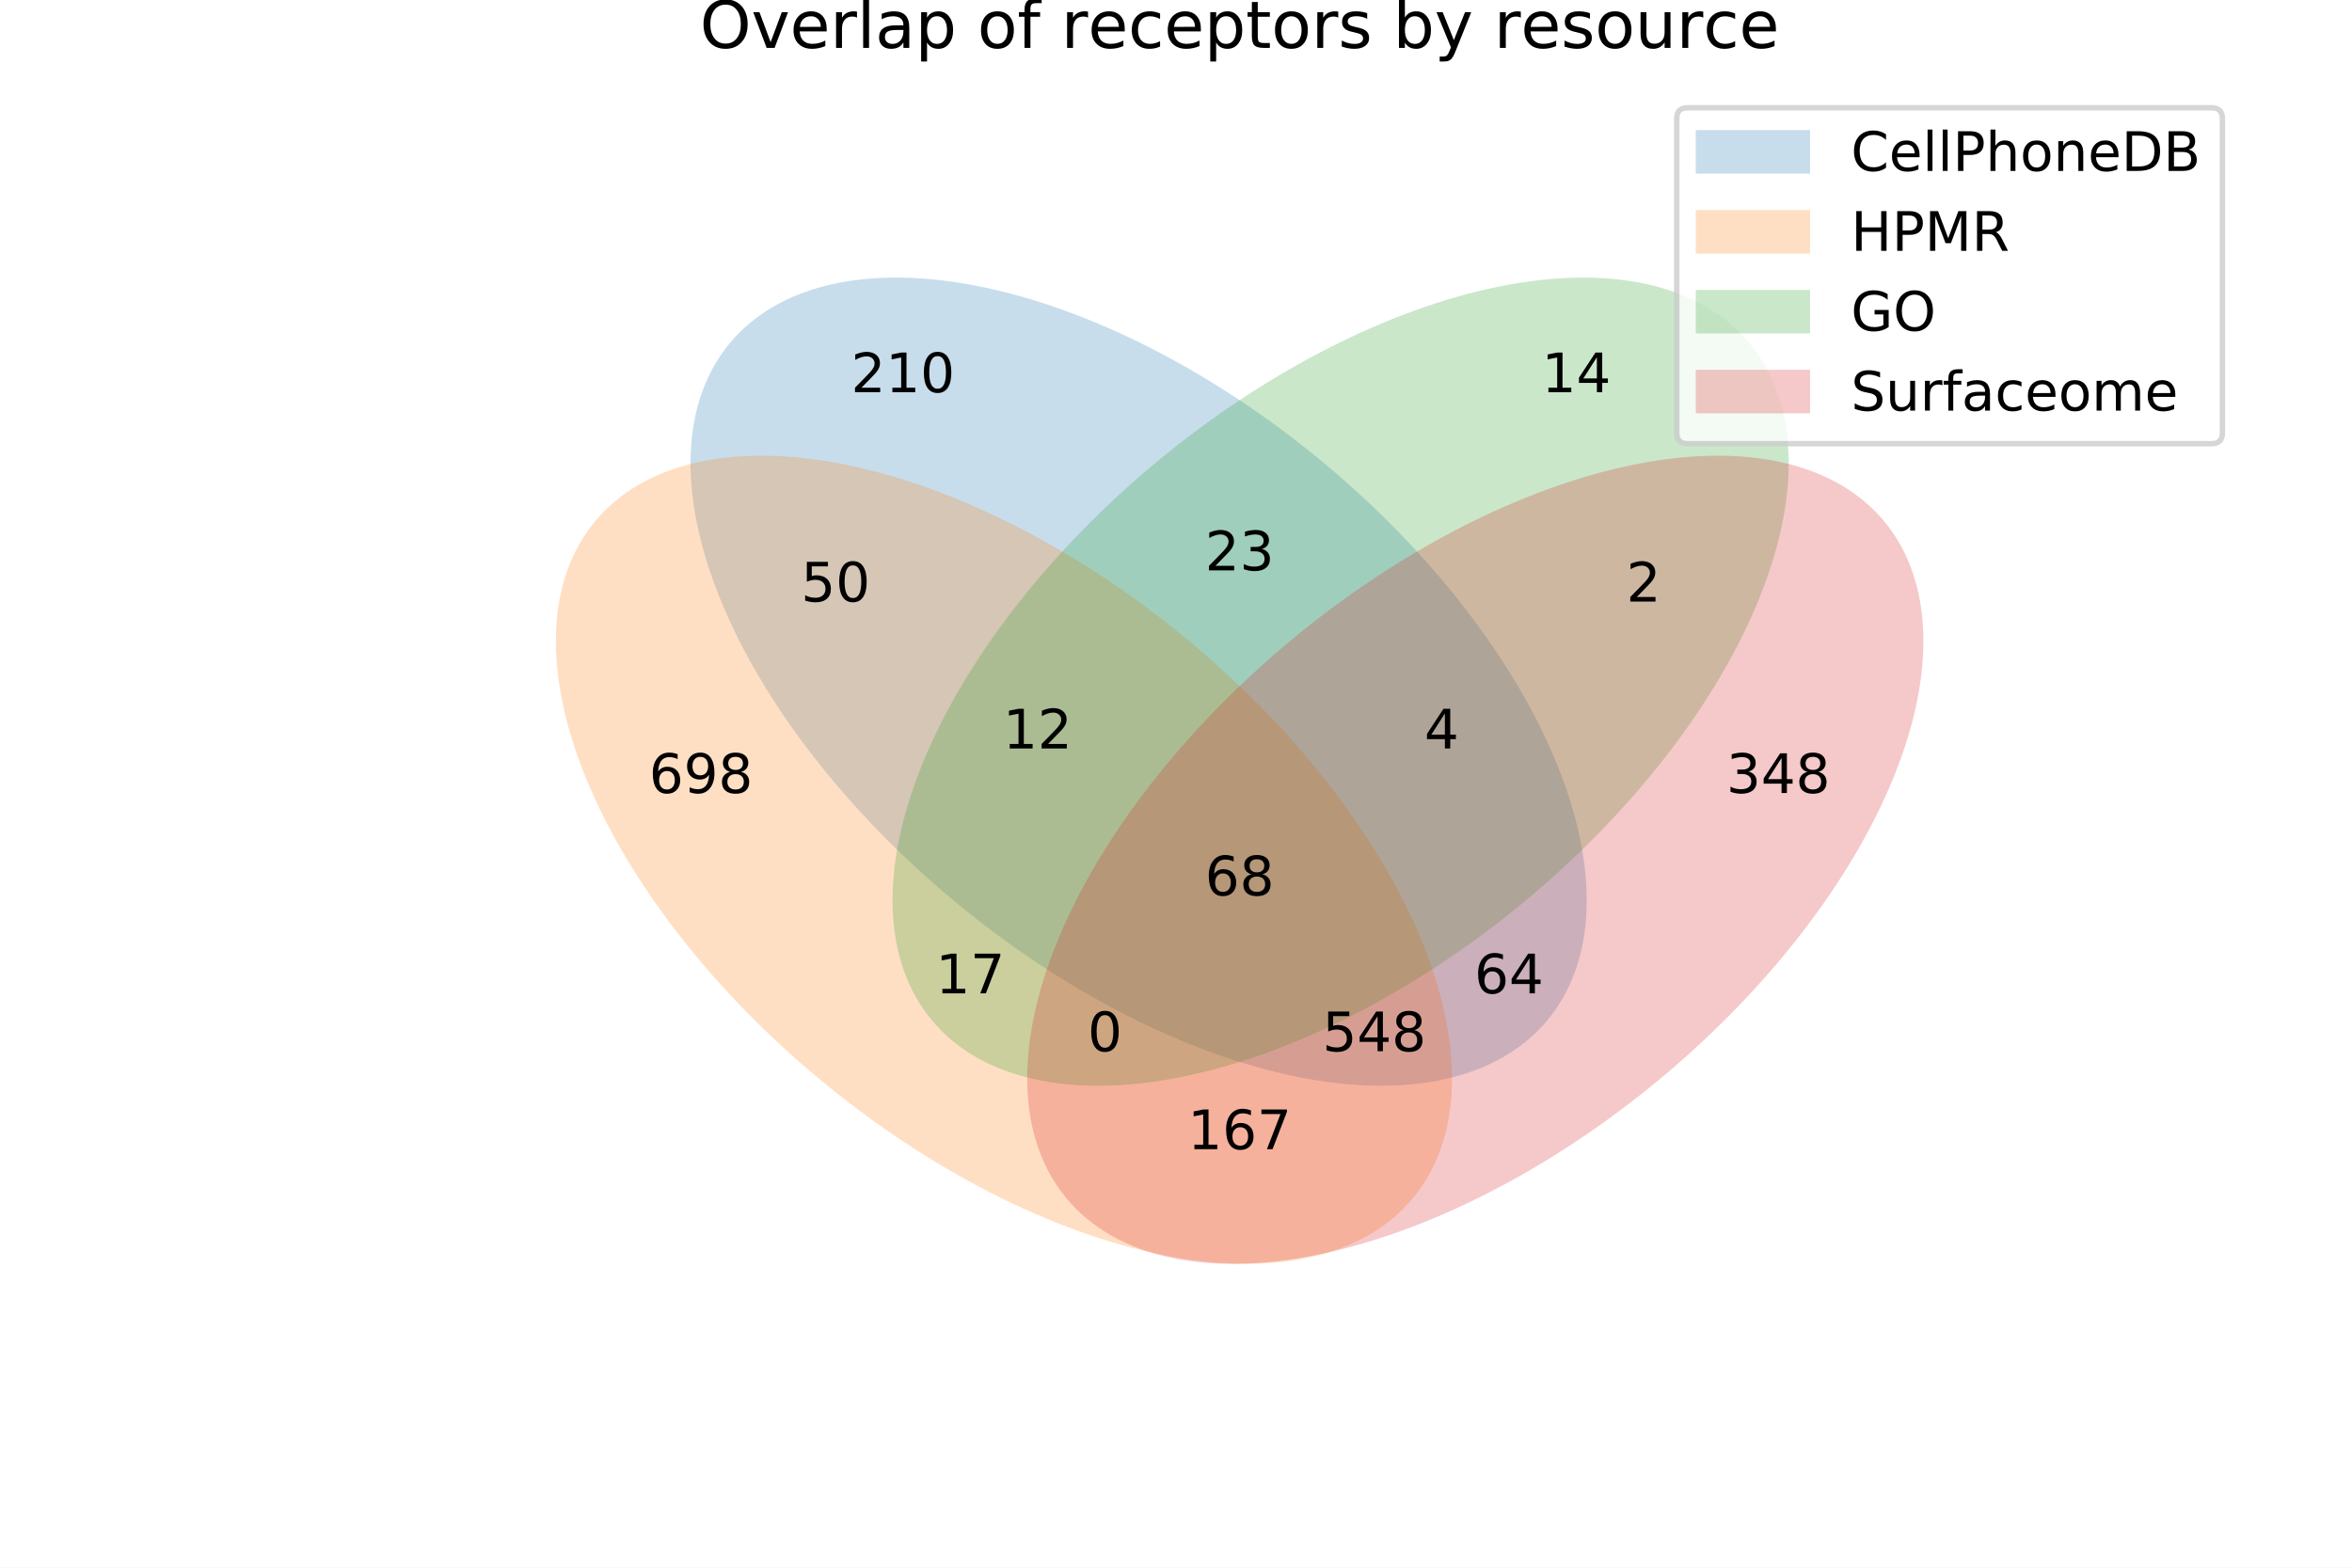
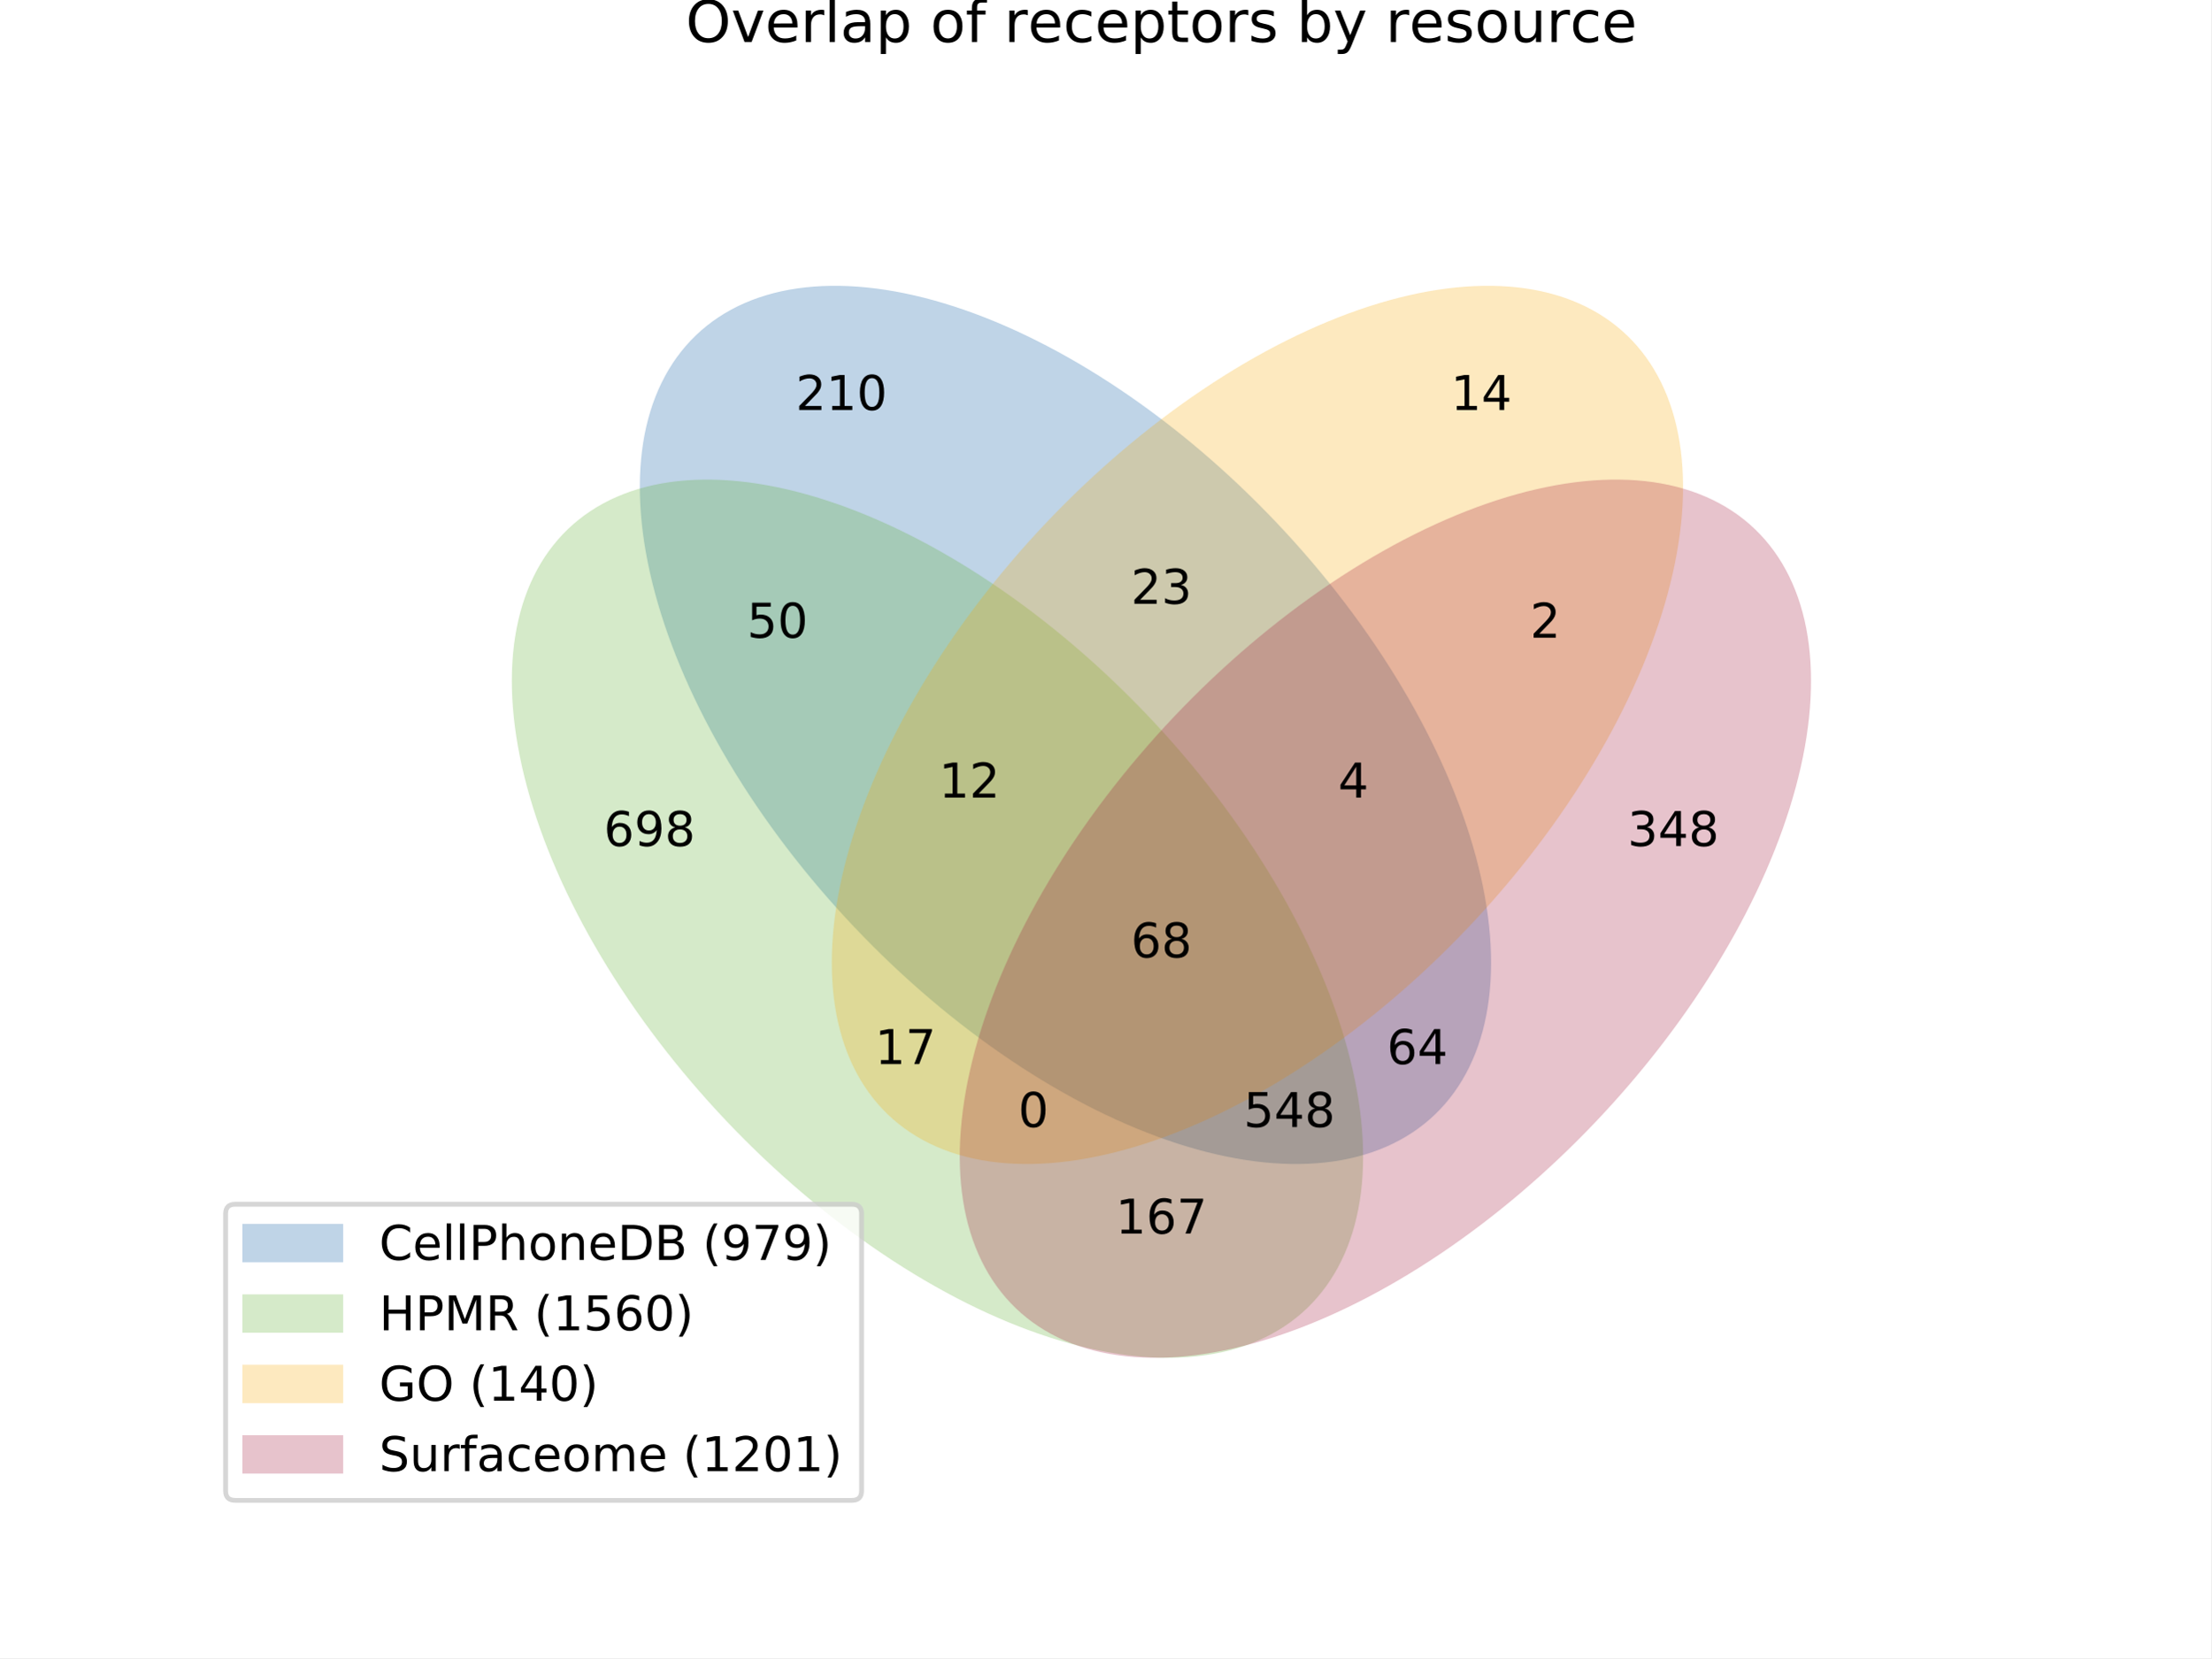
- <svg xmlns="http://www.w3.org/2000/svg" xmlns:xlink="http://www.w3.org/1999/xlink" height="288pt" version="1.1" viewBox="0 0 432 288" width="432pt">
+ <svg xmlns="http://www.w3.org/2000/svg" xmlns:xlink="http://www.w3.org/1999/xlink" height="345.6pt" version="1.1" viewBox="0 0 460.8 345.6" width="460.8pt">
  <defs>
    <style type="text/css">
*{stroke-linecap:butt;stroke-linejoin:round;}
  </style>
  </defs>
  <g id="figure_1">
    <g id="patch_1">
-       <path d="M 0 288  L 432 288  L 432 0  L 0 0  z " style="fill:#ffffff;" />
+       <path d="M 0 345.6  L 460.8 345.6  L 460.8 0  L 0 0  z " style="fill:#ffffff;" />
    </g>
    <g id="axes_1">
      <g id="patch_2">
-         <path clip-path="url(#pd3f1fd6713)" d="M 155.583 145.68  C 171.983 164.467 193.356 180.333 214.994 189.782  C 236.633 199.232 256.771 201.494 270.974 196.071  C 285.176 190.647 292.283 177.981 290.73 160.862  C 289.176 143.742 279.089 123.567 262.689 104.78  C 246.29 85.993 224.917 70.127 203.278 60.678  C 181.639 51.228 161.501 48.966 147.299 54.389  C 133.096 59.813 125.989 72.479 127.543 89.598  C 129.097 106.718 139.184 126.893 155.583 145.68  z " style="fill:#1f77b4;opacity:0.25;stroke:#1f77b4;stroke-linejoin:miter;" />
+         <path clip-path="url(#pb2009e4b9a)" d="M 164.296 176.339  C 181.98 199.533 205.025 219.119 228.358 230.786  C 251.691 242.452 273.406 245.245 288.72 238.549  C 304.034 231.854 311.697 216.216 310.022 195.081  C 308.347 173.946 297.47 149.039 279.787 125.845  C 262.103 102.651 239.058 83.065 215.725 71.398  C 192.392 59.732 170.677 56.939 155.363 63.635  C 140.049 70.33 132.386 85.968 134.061 107.103  C 135.736 128.238 146.613 153.145 164.296 176.339  z " style="fill:#00549f;opacity:0.25;stroke:#00549f;stroke-linejoin:miter;" />
      </g>
      <g id="patch_3">
-         <path clip-path="url(#pd3f1fd6713)" d="M 130.848 178.4  C 147.248 197.187 168.621 213.053 190.259 222.502  C 211.898 231.952 232.036 234.214 246.239 228.791  C 260.441 223.367 267.548 210.701 265.995 193.582  C 264.441 176.462 254.354 156.287 237.954 137.5  C 221.555 118.713 200.182 102.847 178.543 93.398  C 156.904 83.948 136.766 81.686 122.564 87.109  C 108.361 92.533 101.254 105.199 102.808 122.318  C 104.362 139.438 114.449 159.613 130.848 178.4  z " style="fill:#ff7f0e;opacity:0.25;stroke:#ff7f0e;stroke-linejoin:miter;" />
+         <path clip-path="url(#pb2009e4b9a)" d="M 137.625 216.733  C 155.308 239.927 178.354 259.514 201.687 271.18  C 225.02 282.846 246.734 285.639 262.048 278.944  C 277.363 272.248 285.026 256.611 283.351 235.476  C 281.676 214.341 270.799 189.434 253.115 166.24  C 235.432 143.046 212.386 123.459 189.053 111.793  C 165.721 100.127 144.006 97.334 128.692 104.03  C 113.378 110.725 105.714 126.362 107.389 147.497  C 109.065 168.632 119.942 193.539 137.625 216.733  z " style="fill:#57ab27;opacity:0.25;stroke:#57ab27;stroke-linejoin:miter;" />
      </g>
      <g id="patch_4">
-         <path clip-path="url(#pd3f1fd6713)" d="M 299.792 145.68  C 316.191 126.893 326.278 106.718 327.832 89.598  C 329.386 72.479 322.279 59.813 308.076 54.389  C 293.874 48.966 273.736 51.228 252.097 60.678  C 230.458 70.127 209.085 85.993 192.686 104.78  C 176.286 123.567 166.199 143.742 164.645 160.862  C 163.092 177.981 170.199 190.647 184.401 196.071  C 198.604 201.494 218.742 199.232 240.381 189.782  C 262.019 180.333 283.392 164.467 299.792 145.68  z " style="fill:#2ca02c;opacity:0.25;stroke:#2ca02c;stroke-linejoin:miter;" />
+         <path clip-path="url(#pb2009e4b9a)" d="M 319.794 176.339  C 337.477 153.145 348.354 128.238 350.029 107.103  C 351.704 85.968 344.041 70.33 328.727 63.635  C 313.413 56.939 291.698 59.732 268.365 71.398  C 245.032 83.065 221.987 102.651 204.303 125.845  C 186.62 149.039 175.743 173.946 174.068 195.081  C 172.393 216.216 180.056 231.854 195.37 238.549  C 210.684 245.245 232.399 242.452 255.732 230.786  C 279.065 219.119 302.11 199.533 319.794 176.339  z " style="fill:#f6a800;opacity:0.25;stroke:#f6a800;stroke-linejoin:miter;" />
      </g>
      <g id="patch_5">
-         <path clip-path="url(#pd3f1fd6713)" d="M 324.527 178.4  C 340.926 159.613 351.013 139.438 352.567 122.318  C 354.121 105.199 347.014 92.533 332.811 87.109  C 318.609 81.686 298.471 83.948 276.832 93.398  C 255.193 102.847 233.82 118.713 217.421 137.5  C 201.021 156.287 190.934 176.462 189.38 193.582  C 187.827 210.701 194.934 223.367 209.136 228.791  C 223.339 234.214 243.477 231.952 265.116 222.502  C 286.754 213.053 308.127 197.187 324.527 178.4  z " style="fill:#d62728;opacity:0.25;stroke:#d62728;stroke-linejoin:miter;" />
+         <path clip-path="url(#pb2009e4b9a)" d="M 346.465 216.733  C 364.148 193.539 375.025 168.632 376.701 147.497  C 378.376 126.362 370.712 110.725 355.398 104.03  C 340.084 97.334 318.369 100.127 295.037 111.793  C 271.704 123.459 248.658 143.046 230.975 166.24  C 213.291 189.434 202.414 214.341 200.739 235.476  C 199.064 256.611 206.727 272.248 222.042 278.944  C 237.356 285.639 259.07 282.846 282.403 271.18  C 305.736 259.514 328.782 239.927 346.465 216.733  z " style="fill:#a11035;opacity:0.25;stroke:#a11035;stroke-linejoin:miter;" />
      </g>
      <g id="text_1">
        <defs>
          <path d="M 19.188 8.297  L 53.609 8.297  L 53.609 0  L 7.328 0  L 7.328 8.297  Q 12.938 14.109 22.625 23.891  Q 32.328 33.688 34.812 36.531  Q 39.547 41.844 41.422 45.531  Q 43.312 49.219 43.312 52.781  Q 43.312 58.594 39.234 62.25  Q 35.156 65.922 28.609 65.922  Q 23.969 65.922 18.812 64.312  Q 13.672 62.703 7.812 59.422  L 7.812 69.391  Q 13.766 71.781 18.938 73  Q 24.125 74.219 28.422 74.219  Q 39.75 74.219 46.484 68.547  Q 53.219 62.891 53.219 53.422  Q 53.219 48.922 51.531 44.891  Q 49.859 40.875 45.406 35.406  Q 44.188 33.984 37.641 27.219  Q 31.109 20.453 19.188 8.297  z " id="DejaVuSans-50" />
          <path d="M 12.406 8.297  L 28.516 8.297  L 28.516 63.922  L 10.984 60.406  L 10.984 69.391  L 28.422 72.906  L 38.281 72.906  L 38.281 8.297  L 54.391 8.297  L 54.391 0  L 12.406 0  z " id="DejaVuSans-49" />
          <path d="M 31.781 66.406  Q 24.172 66.406 20.328 58.906  Q 16.5 51.422 16.5 36.375  Q 16.5 21.391 20.328 13.891  Q 24.172 6.391 31.781 6.391  Q 39.453 6.391 43.281 13.891  Q 47.125 21.391 47.125 36.375  Q 47.125 51.422 43.281 58.906  Q 39.453 66.406 31.781 66.406  z M 31.781 74.219  Q 44.047 74.219 50.516 64.516  Q 56.984 54.828 56.984 36.375  Q 56.984 17.969 50.516 8.266  Q 44.047 -1.422 31.781 -1.422  Q 19.531 -1.422 13.062 8.266  Q 6.594 17.969 6.594 36.375  Q 6.594 54.828 13.062 64.516  Q 19.531 74.219 31.781 74.219  z " id="DejaVuSans-48" />
        </defs>
-         <g transform="translate(156.3063 72.06)scale(0.1 -0.1)">
+         <g transform="translate(165.8229 85.45067)scale(0.1 -0.1)">
          <use xlink:href="#DejaVuSans-50" />
          <use x="63.623" xlink:href="#DejaVuSans-49" />
          <use x="127.246" xlink:href="#DejaVuSans-48" />
        </g>
      </g>
      <g id="text_2">
        <defs>
          <path d="M 33.016 40.375  Q 26.375 40.375 22.484 35.828  Q 18.609 31.297 18.609 23.391  Q 18.609 15.531 22.484 10.953  Q 26.375 6.391 33.016 6.391  Q 39.656 6.391 43.531 10.953  Q 47.406 15.531 47.406 23.391  Q 47.406 31.297 43.531 35.828  Q 39.656 40.375 33.016 40.375  z M 52.594 71.297  L 52.594 62.312  Q 48.875 64.062 45.094 64.984  Q 41.312 65.922 37.594 65.922  Q 27.828 65.922 22.672 59.328  Q 17.531 52.734 16.797 39.406  Q 19.672 43.656 24.016 45.922  Q 28.375 48.188 33.594 48.188  Q 44.578 48.188 50.953 41.516  Q 57.328 34.859 57.328 23.391  Q 57.328 12.156 50.688 5.359  Q 44.047 -1.422 33.016 -1.422  Q 20.359 -1.422 13.672 8.266  Q 6.984 17.969 6.984 36.375  Q 6.984 53.656 15.188 63.938  Q 23.391 74.219 37.203 74.219  Q 40.922 74.219 44.703 73.484  Q 48.484 72.75 52.594 71.297  z " id="DejaVuSans-54" />
          <path d="M 10.984 1.516  L 10.984 10.5  Q 14.703 8.734 18.5 7.812  Q 22.312 6.891 25.984 6.891  Q 35.75 6.891 40.891 13.453  Q 46.047 20.016 46.781 33.406  Q 43.953 29.203 39.594 26.953  Q 35.25 24.703 29.984 24.703  Q 19.047 24.703 12.672 31.312  Q 6.297 37.938 6.297 49.422  Q 6.297 60.641 12.938 67.422  Q 19.578 74.219 30.609 74.219  Q 43.266 74.219 49.922 64.516  Q 56.594 54.828 56.594 36.375  Q 56.594 19.141 48.406 8.859  Q 40.234 -1.422 26.422 -1.422  Q 22.703 -1.422 18.891 -0.688  Q 15.094 0.047 10.984 1.516  z M 30.609 32.422  Q 37.25 32.422 41.125 36.953  Q 45.016 41.5 45.016 49.422  Q 45.016 57.281 41.125 61.844  Q 37.25 66.406 30.609 66.406  Q 23.969 66.406 20.094 61.844  Q 16.219 57.281 16.219 49.422  Q 16.219 41.5 20.094 36.953  Q 23.969 32.422 30.609 32.422  z " id="DejaVuSans-57" />
          <path d="M 31.781 34.625  Q 24.75 34.625 20.719 30.859  Q 16.703 27.094 16.703 20.516  Q 16.703 13.922 20.719 10.156  Q 24.75 6.391 31.781 6.391  Q 38.812 6.391 42.859 10.172  Q 46.922 13.969 46.922 20.516  Q 46.922 27.094 42.891 30.859  Q 38.875 34.625 31.781 34.625  z M 21.922 38.812  Q 15.578 40.375 12.031 44.719  Q 8.5 49.078 8.5 55.328  Q 8.5 64.062 14.719 69.141  Q 20.953 74.219 31.781 74.219  Q 42.672 74.219 48.875 69.141  Q 55.078 64.062 55.078 55.328  Q 55.078 49.078 51.531 44.719  Q 48 40.375 41.703 38.812  Q 48.828 37.156 52.797 32.312  Q 56.781 27.484 56.781 20.516  Q 56.781 9.906 50.312 4.234  Q 43.844 -1.422 31.781 -1.422  Q 19.734 -1.422 13.25 4.234  Q 6.781 9.906 6.781 20.516  Q 6.781 27.484 10.781 32.312  Q 14.797 37.156 21.922 38.812  z M 18.312 54.391  Q 18.312 48.734 21.844 45.562  Q 25.391 42.391 31.781 42.391  Q 38.141 42.391 41.719 45.562  Q 45.312 48.734 45.312 54.391  Q 45.312 60.062 41.719 63.234  Q 38.141 66.406 31.781 66.406  Q 25.391 66.406 21.844 63.234  Q 18.312 60.062 18.312 54.391  z " id="DejaVuSans-56" />
        </defs>
-         <g transform="translate(119.2037 145.68)scale(0.1 -0.1)">
+         <g transform="translate(125.8159 176.3387)scale(0.1 -0.1)">
          <use xlink:href="#DejaVuSans-54" />
          <use x="63.623" xlink:href="#DejaVuSans-57" />
          <use x="127.246" xlink:href="#DejaVuSans-56" />
        </g>
      </g>
      <g id="text_3">
        <defs>
          <path d="M 37.797 64.312  L 12.891 25.391  L 37.797 25.391  z M 35.203 72.906  L 47.609 72.906  L 47.609 25.391  L 58.016 25.391  L 58.016 17.188  L 47.609 17.188  L 47.609 0  L 37.797 0  L 37.797 17.188  L 4.891 17.188  L 4.891 26.703  z " id="DejaVuSans-52" />
        </defs>
-         <g transform="translate(283.1625 72.06)scale(0.1 -0.1)">
+         <g transform="translate(302.3608 85.45067)scale(0.1 -0.1)">
          <use xlink:href="#DejaVuSans-49" />
          <use x="63.623" xlink:href="#DejaVuSans-52" />
        </g>
      </g>
      <g id="text_4">
        <defs>
          <path d="M 40.578 39.312  Q 47.656 37.797 51.625 33  Q 55.609 28.219 55.609 21.188  Q 55.609 10.406 48.188 4.484  Q 40.766 -1.422 27.094 -1.422  Q 22.516 -1.422 17.656 -0.516  Q 12.797 0.391 7.625 2.203  L 7.625 11.719  Q 11.719 9.328 16.594 8.109  Q 21.484 6.891 26.812 6.891  Q 36.078 6.891 40.938 10.547  Q 45.797 14.203 45.797 21.188  Q 45.797 27.641 41.281 31.266  Q 36.766 34.906 28.719 34.906  L 20.219 34.906  L 20.219 43.016  L 29.109 43.016  Q 36.375 43.016 40.234 45.922  Q 44.094 48.828 44.094 54.297  Q 44.094 59.906 40.109 62.906  Q 36.141 65.922 28.719 65.922  Q 24.656 65.922 20.016 65.031  Q 15.375 64.156 9.812 62.312  L 9.812 71.094  Q 15.438 72.656 20.344 73.438  Q 25.25 74.219 29.594 74.219  Q 40.828 74.219 47.359 69.109  Q 53.906 64.016 53.906 55.328  Q 53.906 49.266 50.438 45.094  Q 46.969 40.922 40.578 39.312  z " id="DejaVuSans-51" />
        </defs>
-         <g transform="translate(317.0838 145.68)scale(0.1 -0.1)">
+         <g transform="translate(339.1866 176.3387)scale(0.1 -0.1)">
          <use xlink:href="#DejaVuSans-51" />
          <use x="63.623" xlink:href="#DejaVuSans-52" />
          <use x="127.246" xlink:href="#DejaVuSans-56" />
        </g>
      </g>
      <g id="text_5">
        <defs>
          <path d="M 10.797 72.906  L 49.516 72.906  L 49.516 64.594  L 19.828 64.594  L 19.828 46.734  Q 21.969 47.469 24.109 47.828  Q 26.266 48.188 28.422 48.188  Q 40.625 48.188 47.75 41.5  Q 54.891 34.812 54.891 23.391  Q 54.891 11.625 47.562 5.094  Q 40.234 -1.422 26.906 -1.422  Q 22.312 -1.422 17.547 -0.641  Q 12.797 0.141 7.719 1.703  L 7.719 11.625  Q 12.109 9.234 16.797 8.062  Q 21.484 6.891 26.703 6.891  Q 35.156 6.891 40.078 11.328  Q 45.016 15.766 45.016 23.391  Q 45.016 31 40.078 35.438  Q 35.156 39.891 26.703 39.891  Q 22.75 39.891 18.812 39.016  Q 14.891 38.141 10.797 36.281  z " id="DejaVuSans-53" />
        </defs>
-         <g transform="translate(147.12 110.506)scale(0.1 -0.1)">
+         <g transform="translate(155.6685 132.9144)scale(0.1 -0.1)">
          <use xlink:href="#DejaVuSans-53" />
          <use x="63.623" xlink:href="#DejaVuSans-48" />
        </g>
      </g>
      <g id="text_6">
-         <g transform="translate(221.325 104.78)scale(0.1 -0.1)">
+         <g transform="translate(235.6825 125.8453)scale(0.1 -0.1)">
          <use xlink:href="#DejaVuSans-50" />
          <use x="63.623" xlink:href="#DejaVuSans-51" />
        </g>
      </g>
      <g id="text_7">
-         <g transform="translate(270.795 182.49)scale(0.1 -0.1)">
+         <g transform="translate(289.0252 221.7827)scale(0.1 -0.1)">
          <use xlink:href="#DejaVuSans-54" />
          <use x="63.623" xlink:href="#DejaVuSans-52" />
        </g>
      </g>
      <g id="text_8">
        <defs>
          <path d="M 8.203 72.906  L 55.078 72.906  L 55.078 68.703  L 28.609 0  L 18.312 0  L 43.219 64.594  L 8.203 64.594  z " id="DejaVuSans-55" />
        </defs>
-         <g transform="translate(171.855 182.49)scale(0.1 -0.1)">
+         <g transform="translate(182.3398 221.7827)scale(0.1 -0.1)">
          <use xlink:href="#DejaVuSans-49" />
          <use x="63.623" xlink:href="#DejaVuSans-55" />
        </g>
      </g>
      <g id="text_9">
-         <g transform="translate(218.1438 211.12)scale(0.1 -0.1)">
+         <g transform="translate(232.5012 257.128)scale(0.1 -0.1)">
          <use xlink:href="#DejaVuSans-49" />
          <use x="63.623" xlink:href="#DejaVuSans-54" />
          <use x="127.246" xlink:href="#DejaVuSans-55" />
        </g>
      </g>
      <g id="text_10">
-         <g transform="translate(298.7113 110.506)scale(0.1 -0.1)">
+         <g transform="translate(318.8777 132.9144)scale(0.1 -0.1)">
          <use xlink:href="#DejaVuSans-50" />
        </g>
      </g>
      <g id="text_11">
-         <g transform="translate(184.2225 137.5)scale(0.1 -0.1)">
+         <g transform="translate(195.6755 166.24)scale(0.1 -0.1)">
          <use xlink:href="#DejaVuSans-49" />
          <use x="63.623" xlink:href="#DejaVuSans-50" />
        </g>
      </g>
      <g id="text_12">
-         <g transform="translate(242.8787 193.124)scale(0.1 -0.1)">
+         <g transform="translate(259.1726 234.9109)scale(0.1 -0.1)">
          <use xlink:href="#DejaVuSans-53" />
          <use x="63.623" xlink:href="#DejaVuSans-52" />
          <use x="127.246" xlink:href="#DejaVuSans-56" />
        </g>
      </g>
      <g id="text_13">
-         <g transform="translate(261.6087 137.5)scale(0.1 -0.1)">
+         <g transform="translate(278.8707 166.24)scale(0.1 -0.1)">
          <use xlink:href="#DejaVuSans-52" />
        </g>
      </g>
      <g id="text_14">
-         <g transform="translate(199.7713 193.124)scale(0.1 -0.1)">
+         <g transform="translate(212.1924 234.9109)scale(0.1 -0.1)">
          <use xlink:href="#DejaVuSans-48" />
        </g>
      </g>
      <g id="text_15">
-         <g transform="translate(221.325 164.494)scale(0.1 -0.1)">
+         <g transform="translate(235.6825 199.5656)scale(0.1 -0.1)">
          <use xlink:href="#DejaVuSans-54" />
          <use x="63.623" xlink:href="#DejaVuSans-56" />
        </g>
      </g>
      <g id="text_16">
        <defs>
          <path d="M 39.406 66.219  Q 28.656 66.219 22.328 58.203  Q 16.016 50.203 16.016 36.375  Q 16.016 22.609 22.328 14.594  Q 28.656 6.594 39.406 6.594  Q 50.141 6.594 56.422 14.594  Q 62.703 22.609 62.703 36.375  Q 62.703 50.203 56.422 58.203  Q 50.141 66.219 39.406 66.219  z M 39.406 74.219  Q 54.734 74.219 63.906 63.938  Q 73.094 53.656 73.094 36.375  Q 73.094 19.141 63.906 8.859  Q 54.734 -1.422 39.406 -1.422  Q 24.031 -1.422 14.812 8.828  Q 5.609 19.094 5.609 36.375  Q 5.609 53.656 14.812 63.938  Q 24.031 74.219 39.406 74.219  z " id="DejaVuSans-79" />
          <path d="M 2.984 54.688  L 12.5 54.688  L 29.594 8.797  L 46.688 54.688  L 56.203 54.688  L 35.688 0  L 23.484 0  z " id="DejaVuSans-118" />
          <path d="M 56.203 29.594  L 56.203 25.203  L 14.891 25.203  Q 15.484 15.922 20.484 11.062  Q 25.484 6.203 34.422 6.203  Q 39.594 6.203 44.453 7.469  Q 49.312 8.734 54.109 11.281  L 54.109 2.781  Q 49.266 0.734 44.188 -0.344  Q 39.109 -1.422 33.891 -1.422  Q 20.797 -1.422 13.156 6.188  Q 5.516 13.812 5.516 26.812  Q 5.516 40.234 12.766 48.109  Q 20.016 56 32.328 56  Q 43.359 56 49.781 48.891  Q 56.203 41.797 56.203 29.594  z M 47.219 32.234  Q 47.125 39.594 43.094 43.984  Q 39.062 48.391 32.422 48.391  Q 24.906 48.391 20.391 44.141  Q 15.875 39.891 15.188 32.172  z " id="DejaVuSans-101" />
          <path d="M 41.109 46.297  Q 39.594 47.172 37.812 47.578  Q 36.031 48 33.891 48  Q 26.266 48 22.188 43.047  Q 18.109 38.094 18.109 28.812  L 18.109 0  L 9.078 0  L 9.078 54.688  L 18.109 54.688  L 18.109 46.188  Q 20.953 51.172 25.484 53.578  Q 30.031 56 36.531 56  Q 37.453 56 38.578 55.875  Q 39.703 55.766 41.062 55.516  z " id="DejaVuSans-114" />
          <path d="M 9.422 75.984  L 18.406 75.984  L 18.406 0  L 9.422 0  z " id="DejaVuSans-108" />
          <path d="M 34.281 27.484  Q 23.391 27.484 19.188 25  Q 14.984 22.516 14.984 16.5  Q 14.984 11.719 18.141 8.906  Q 21.297 6.109 26.703 6.109  Q 34.188 6.109 38.703 11.406  Q 43.219 16.703 43.219 25.484  L 43.219 27.484  z M 52.203 31.203  L 52.203 0  L 43.219 0  L 43.219 8.297  Q 40.141 3.328 35.547 0.953  Q 30.953 -1.422 24.312 -1.422  Q 15.922 -1.422 10.953 3.297  Q 6 8.016 6 15.922  Q 6 25.141 12.172 29.828  Q 18.359 34.516 30.609 34.516  L 43.219 34.516  L 43.219 35.406  Q 43.219 41.609 39.141 45  Q 35.062 48.391 27.688 48.391  Q 23 48.391 18.547 47.266  Q 14.109 46.141 10.016 43.891  L 10.016 52.203  Q 14.938 54.109 19.578 55.047  Q 24.219 56 28.609 56  Q 40.484 56 46.344 49.844  Q 52.203 43.703 52.203 31.203  z " id="DejaVuSans-97" />
          <path d="M 18.109 8.203  L 18.109 -20.797  L 9.078 -20.797  L 9.078 54.688  L 18.109 54.688  L 18.109 46.391  Q 20.953 51.266 25.266 53.625  Q 29.594 56 35.594 56  Q 45.562 56 51.781 48.094  Q 58.016 40.188 58.016 27.297  Q 58.016 14.406 51.781 6.484  Q 45.562 -1.422 35.594 -1.422  Q 29.594 -1.422 25.266 0.953  Q 20.953 3.328 18.109 8.203  z M 48.688 27.297  Q 48.688 37.203 44.609 42.844  Q 40.531 48.484 33.406 48.484  Q 26.266 48.484 22.188 42.844  Q 18.109 37.203 18.109 27.297  Q 18.109 17.391 22.188 11.75  Q 26.266 6.109 33.406 6.109  Q 40.531 6.109 44.609 11.75  Q 48.688 17.391 48.688 27.297  z " id="DejaVuSans-112" />
          <path id="DejaVuSans-32" />
          <path d="M 30.609 48.391  Q 23.391 48.391 19.188 42.75  Q 14.984 37.109 14.984 27.297  Q 14.984 17.484 19.156 11.844  Q 23.344 6.203 30.609 6.203  Q 37.797 6.203 41.984 11.859  Q 46.188 17.531 46.188 27.297  Q 46.188 37.016 41.984 42.703  Q 37.797 48.391 30.609 48.391  z M 30.609 56  Q 42.328 56 49.016 48.375  Q 55.719 40.766 55.719 27.297  Q 55.719 13.875 49.016 6.219  Q 42.328 -1.422 30.609 -1.422  Q 18.844 -1.422 12.172 6.219  Q 5.516 13.875 5.516 27.297  Q 5.516 40.766 12.172 48.375  Q 18.844 56 30.609 56  z " id="DejaVuSans-111" />
          <path d="M 37.109 75.984  L 37.109 68.5  L 28.516 68.5  Q 23.688 68.5 21.797 66.547  Q 19.922 64.594 19.922 59.516  L 19.922 54.688  L 34.719 54.688  L 34.719 47.703  L 19.922 47.703  L 19.922 0  L 10.891 0  L 10.891 47.703  L 2.297 47.703  L 2.297 54.688  L 10.891 54.688  L 10.891 58.5  Q 10.891 67.625 15.141 71.797  Q 19.391 75.984 28.609 75.984  z " id="DejaVuSans-102" />
          <path d="M 48.781 52.594  L 48.781 44.188  Q 44.969 46.297 41.141 47.344  Q 37.312 48.391 33.406 48.391  Q 24.656 48.391 19.812 42.844  Q 14.984 37.312 14.984 27.297  Q 14.984 17.281 19.812 11.734  Q 24.656 6.203 33.406 6.203  Q 37.312 6.203 41.141 7.25  Q 44.969 8.297 48.781 10.406  L 48.781 2.094  Q 45.016 0.344 40.984 -0.531  Q 36.969 -1.422 32.422 -1.422  Q 20.062 -1.422 12.781 6.344  Q 5.516 14.109 5.516 27.297  Q 5.516 40.672 12.859 48.328  Q 20.219 56 33.016 56  Q 37.156 56 41.109 55.141  Q 45.062 54.297 48.781 52.594  z " id="DejaVuSans-99" />
          <path d="M 18.312 70.219  L 18.312 54.688  L 36.812 54.688  L 36.812 47.703  L 18.312 47.703  L 18.312 18.016  Q 18.312 11.328 20.141 9.422  Q 21.969 7.516 27.594 7.516  L 36.812 7.516  L 36.812 0  L 27.594 0  Q 17.188 0 13.234 3.875  Q 9.281 7.766 9.281 18.016  L 9.281 47.703  L 2.688 47.703  L 2.688 54.688  L 9.281 54.688  L 9.281 70.219  z " id="DejaVuSans-116" />
          <path d="M 44.281 53.078  L 44.281 44.578  Q 40.484 46.531 36.375 47.5  Q 32.281 48.484 27.875 48.484  Q 21.188 48.484 17.844 46.438  Q 14.5 44.391 14.5 40.281  Q 14.5 37.156 16.891 35.375  Q 19.281 33.594 26.516 31.984  L 29.594 31.297  Q 39.156 29.25 43.188 25.516  Q 47.219 21.781 47.219 15.094  Q 47.219 7.469 41.188 3.016  Q 35.156 -1.422 24.609 -1.422  Q 20.219 -1.422 15.453 -0.562  Q 10.688 0.297 5.422 2  L 5.422 11.281  Q 10.406 8.688 15.234 7.391  Q 20.062 6.109 24.812 6.109  Q 31.156 6.109 34.562 8.281  Q 37.984 10.453 37.984 14.406  Q 37.984 18.062 35.516 20.016  Q 33.062 21.969 24.703 23.781  L 21.578 24.516  Q 13.234 26.266 9.516 29.906  Q 5.812 33.547 5.812 39.891  Q 5.812 47.609 11.281 51.797  Q 16.75 56 26.812 56  Q 31.781 56 36.172 55.266  Q 40.578 54.547 44.281 53.078  z " id="DejaVuSans-115" />
          <path d="M 48.688 27.297  Q 48.688 37.203 44.609 42.844  Q 40.531 48.484 33.406 48.484  Q 26.266 48.484 22.188 42.844  Q 18.109 37.203 18.109 27.297  Q 18.109 17.391 22.188 11.75  Q 26.266 6.109 33.406 6.109  Q 40.531 6.109 44.609 11.75  Q 48.688 17.391 48.688 27.297  z M 18.109 46.391  Q 20.953 51.266 25.266 53.625  Q 29.594 56 35.594 56  Q 45.562 56 51.781 48.094  Q 58.016 40.188 58.016 27.297  Q 58.016 14.406 51.781 6.484  Q 45.562 -1.422 35.594 -1.422  Q 29.594 -1.422 25.266 0.953  Q 20.953 3.328 18.109 8.203  L 18.109 0  L 9.078 0  L 9.078 75.984  L 18.109 75.984  z " id="DejaVuSans-98" />
          <path d="M 32.172 -5.078  Q 28.375 -14.844 24.75 -17.812  Q 21.141 -20.797 15.094 -20.797  L 7.906 -20.797  L 7.906 -13.281  L 13.188 -13.281  Q 16.891 -13.281 18.938 -11.516  Q 21 -9.766 23.484 -3.219  L 25.094 0.875  L 2.984 54.688  L 12.5 54.688  L 29.594 11.922  L 46.688 54.688  L 56.203 54.688  z " id="DejaVuSans-121" />
          <path d="M 8.5 21.578  L 8.5 54.688  L 17.484 54.688  L 17.484 21.922  Q 17.484 14.156 20.5 10.266  Q 23.531 6.391 29.594 6.391  Q 36.859 6.391 41.078 11.031  Q 45.312 15.672 45.312 23.688  L 45.312 54.688  L 54.297 54.688  L 54.297 0  L 45.312 0  L 45.312 8.406  Q 42.047 3.422 37.719 1  Q 33.406 -1.422 27.688 -1.422  Q 18.266 -1.422 13.375 4.438  Q 8.5 10.297 8.5 21.578  z M 31.109 56  z " id="DejaVuSans-117" />
        </defs>
-         <g transform="translate(128.5469 8.8)scale(0.12 -0.12)">
+         <g transform="translate(142.9044 8.76)scale(0.12 -0.12)">
          <use xlink:href="#DejaVuSans-79" />
          <use x="78.711" xlink:href="#DejaVuSans-118" />
          <use x="137.891" xlink:href="#DejaVuSans-101" />
          <use x="199.414" xlink:href="#DejaVuSans-114" />
          <use x="240.527" xlink:href="#DejaVuSans-108" />
          <use x="268.311" xlink:href="#DejaVuSans-97" />
          <use x="329.59" xlink:href="#DejaVuSans-112" />
          <use x="393.066" xlink:href="#DejaVuSans-32" />
          <use x="424.854" xlink:href="#DejaVuSans-111" />
          <use x="486.035" xlink:href="#DejaVuSans-102" />
          <use x="521.24" xlink:href="#DejaVuSans-32" />
          <use x="553.027" xlink:href="#DejaVuSans-114" />
          <use x="594.109" xlink:href="#DejaVuSans-101" />
          <use x="655.633" xlink:href="#DejaVuSans-99" />
          <use x="710.613" xlink:href="#DejaVuSans-101" />
          <use x="772.137" xlink:href="#DejaVuSans-112" />
          <use x="835.613" xlink:href="#DejaVuSans-116" />
          <use x="874.822" xlink:href="#DejaVuSans-111" />
          <use x="936.004" xlink:href="#DejaVuSans-114" />
          <use x="977.117" xlink:href="#DejaVuSans-115" />
          <use x="1029.217" xlink:href="#DejaVuSans-32" />
          <use x="1061.004" xlink:href="#DejaVuSans-98" />
          <use x="1124.48" xlink:href="#DejaVuSans-121" />
          <use x="1183.66" xlink:href="#DejaVuSans-32" />
          <use x="1215.447" xlink:href="#DejaVuSans-114" />
          <use x="1256.529" xlink:href="#DejaVuSans-101" />
          <use x="1318.053" xlink:href="#DejaVuSans-115" />
          <use x="1370.152" xlink:href="#DejaVuSans-111" />
          <use x="1431.334" xlink:href="#DejaVuSans-117" />
          <use x="1494.713" xlink:href="#DejaVuSans-114" />
          <use x="1535.795" xlink:href="#DejaVuSans-99" />
          <use x="1590.775" xlink:href="#DejaVuSans-101" />
        </g>
      </g>
      <g id="legend_1">
        <g id="patch_6">
-           <path d="M 309.97 81.513  L 406.2 81.513  Q 408.2 81.513 408.2 79.513  L 408.2 21.8  Q 408.2 19.8 406.2 19.8  L 309.97 19.8  Q 307.97 19.8 307.97 21.8  L 307.97 79.513  Q 307.97 81.513 309.97 81.513  z " style="fill:#ffffff;opacity:0.8;stroke:#cccccc;stroke-linejoin:miter;" />
+           <path d="M 49.01 312.72  L 177.551 312.72  Q 179.551 312.72 179.551 310.72  L 179.551 253.007  Q 179.551 251.007 177.551 251.007  L 49.01 251.007  Q 47.01 251.007 47.01 253.007  L 47.01 310.72  Q 47.01 312.72 49.01 312.72  z " style="fill:#ffffff;opacity:0.8;stroke:#cccccc;stroke-linejoin:miter;" />
        </g>
        <g id="patch_7">
-           <path d="M 311.97 31.398  L 331.97 31.398  L 331.97 24.398  L 311.97 24.398  z " style="fill:#1f77b4;opacity:0.25;stroke:#1f77b4;stroke-linejoin:miter;" />
+           <path d="M 51.01 262.606  L 71.01 262.606  L 71.01 255.606  L 51.01 255.606  z " style="fill:#00549f;opacity:0.25;stroke:#00549f;stroke-linejoin:miter;" />
        </g>
        <g id="text_17">
          <defs>
            <path d="M 64.406 67.281  L 64.406 56.891  Q 59.422 61.531 53.781 63.812  Q 48.141 66.109 41.797 66.109  Q 29.297 66.109 22.656 58.469  Q 16.016 50.828 16.016 36.375  Q 16.016 21.969 22.656 14.328  Q 29.297 6.688 41.797 6.688  Q 48.141 6.688 53.781 8.984  Q 59.422 11.281 64.406 15.922  L 64.406 5.609  Q 59.234 2.094 53.438 0.328  Q 47.656 -1.422 41.219 -1.422  Q 24.656 -1.422 15.125 8.703  Q 5.609 18.844 5.609 36.375  Q 5.609 53.953 15.125 64.078  Q 24.656 74.219 41.219 74.219  Q 47.75 74.219 53.531 72.484  Q 59.328 70.75 64.406 67.281  z " id="DejaVuSans-67" />
            <path d="M 19.672 64.797  L 19.672 37.406  L 32.078 37.406  Q 38.969 37.406 42.719 40.969  Q 46.484 44.531 46.484 51.125  Q 46.484 57.672 42.719 61.234  Q 38.969 64.797 32.078 64.797  z M 9.812 72.906  L 32.078 72.906  Q 44.344 72.906 50.609 67.359  Q 56.891 61.812 56.891 51.125  Q 56.891 40.328 50.609 34.812  Q 44.344 29.297 32.078 29.297  L 19.672 29.297  L 19.672 0  L 9.812 0  z " id="DejaVuSans-80" />
            <path d="M 54.891 33.016  L 54.891 0  L 45.906 0  L 45.906 32.719  Q 45.906 40.484 42.875 44.328  Q 39.844 48.188 33.797 48.188  Q 26.516 48.188 22.312 43.547  Q 18.109 38.922 18.109 30.906  L 18.109 0  L 9.078 0  L 9.078 75.984  L 18.109 75.984  L 18.109 46.188  Q 21.344 51.125 25.703 53.562  Q 30.078 56 35.797 56  Q 45.219 56 50.047 50.172  Q 54.891 44.344 54.891 33.016  z " id="DejaVuSans-104" />
            <path d="M 54.891 33.016  L 54.891 0  L 45.906 0  L 45.906 32.719  Q 45.906 40.484 42.875 44.328  Q 39.844 48.188 33.797 48.188  Q 26.516 48.188 22.312 43.547  Q 18.109 38.922 18.109 30.906  L 18.109 0  L 9.078 0  L 9.078 54.688  L 18.109 54.688  L 18.109 46.188  Q 21.344 51.125 25.703 53.562  Q 30.078 56 35.797 56  Q 45.219 56 50.047 50.172  Q 54.891 44.344 54.891 33.016  z " id="DejaVuSans-110" />
            <path d="M 19.672 64.797  L 19.672 8.109  L 31.594 8.109  Q 46.688 8.109 53.688 14.938  Q 60.688 21.781 60.688 36.531  Q 60.688 51.172 53.688 57.984  Q 46.688 64.797 31.594 64.797  z M 9.812 72.906  L 30.078 72.906  Q 51.266 72.906 61.172 64.094  Q 71.094 55.281 71.094 36.531  Q 71.094 17.672 61.125 8.828  Q 51.172 0 30.078 0  L 9.812 0  z " id="DejaVuSans-68" />
            <path d="M 19.672 34.812  L 19.672 8.109  L 35.5 8.109  Q 43.453 8.109 47.281 11.406  Q 51.125 14.703 51.125 21.484  Q 51.125 28.328 47.281 31.562  Q 43.453 34.812 35.5 34.812  z M 19.672 64.797  L 19.672 42.828  L 34.281 42.828  Q 41.5 42.828 45.031 45.531  Q 48.578 48.25 48.578 53.812  Q 48.578 59.328 45.031 62.062  Q 41.5 64.797 34.281 64.797  z M 9.812 72.906  L 35.016 72.906  Q 46.297 72.906 52.391 68.219  Q 58.5 63.531 58.5 54.891  Q 58.5 48.188 55.375 44.234  Q 52.25 40.281 46.188 39.312  Q 53.469 37.75 57.5 32.781  Q 61.531 27.828 61.531 20.406  Q 61.531 10.641 54.891 5.312  Q 48.25 0 35.984 0  L 9.812 0  z " id="DejaVuSans-66" />
+             <path d="M 31 75.875  Q 24.469 64.656 21.281 53.656  Q 18.109 42.672 18.109 31.391  Q 18.109 20.125 21.312 9.062  Q 24.516 -2 31 -13.188  L 23.188 -13.188  Q 15.875 -1.703 12.234 9.375  Q 8.594 20.453 8.594 31.391  Q 8.594 42.281 12.203 53.312  Q 15.828 64.359 23.188 75.875  z " id="DejaVuSans-40" />
+             <path d="M 8.016 75.875  L 15.828 75.875  Q 23.141 64.359 26.781 53.312  Q 30.422 42.281 30.422 31.391  Q 30.422 20.453 26.781 9.375  Q 23.141 -1.703 15.828 -13.188  L 8.016 -13.188  Q 14.5 -2 17.703 9.062  Q 20.906 20.125 20.906 31.391  Q 20.906 42.672 17.703 53.656  Q 14.5 64.656 8.016 75.875  z " id="DejaVuSans-41" />
          </defs>
-           <g transform="translate(339.9703 31.39844)scale(0.1 -0.1)">
+           <g transform="translate(79.01 262.6059)scale(0.1 -0.1)">
            <use xlink:href="#DejaVuSans-67" />
            <use x="69.824" xlink:href="#DejaVuSans-101" />
            <use x="131.348" xlink:href="#DejaVuSans-108" />
            <use x="159.131" xlink:href="#DejaVuSans-108" />
            <use x="186.914" xlink:href="#DejaVuSans-80" />
            <use x="247.217" xlink:href="#DejaVuSans-104" />
            <use x="310.596" xlink:href="#DejaVuSans-111" />
            <use x="371.777" xlink:href="#DejaVuSans-110" />
            <use x="435.156" xlink:href="#DejaVuSans-101" />
            <use x="496.68" xlink:href="#DejaVuSans-68" />
            <use x="573.682" xlink:href="#DejaVuSans-66" />
+             <use x="642.285" xlink:href="#DejaVuSans-32" />
+             <use x="674.072" xlink:href="#DejaVuSans-40" />
+             <use x="713.086" xlink:href="#DejaVuSans-57" />
+             <use x="776.709" xlink:href="#DejaVuSans-55" />
+             <use x="840.332" xlink:href="#DejaVuSans-57" />
+             <use x="903.955" xlink:href="#DejaVuSans-41" />
          </g>
        </g>
        <g id="patch_8">
-           <path d="M 311.97 46.077  L 331.97 46.077  L 331.97 39.077  L 311.97 39.077  z " style="fill:#ff7f0e;opacity:0.25;stroke:#ff7f0e;stroke-linejoin:miter;" />
+           <path d="M 51.01 277.284  L 71.01 277.284  L 71.01 270.284  L 51.01 270.284  z " style="fill:#57ab27;opacity:0.25;stroke:#57ab27;stroke-linejoin:miter;" />
        </g>
        <g id="text_18">
          <defs>
            <path d="M 9.812 72.906  L 19.672 72.906  L 19.672 43.016  L 55.516 43.016  L 55.516 72.906  L 65.375 72.906  L 65.375 0  L 55.516 0  L 55.516 34.719  L 19.672 34.719  L 19.672 0  L 9.812 0  z " id="DejaVuSans-72" />
            <path d="M 9.812 72.906  L 24.516 72.906  L 43.109 23.297  L 61.812 72.906  L 76.516 72.906  L 76.516 0  L 66.891 0  L 66.891 64.016  L 48.094 14.016  L 38.188 14.016  L 19.391 64.016  L 19.391 0  L 9.812 0  z " id="DejaVuSans-77" />
            <path d="M 44.391 34.188  Q 47.562 33.109 50.562 29.594  Q 53.562 26.078 56.594 19.922  L 66.609 0  L 56 0  L 46.688 18.703  Q 43.062 26.031 39.672 28.422  Q 36.281 30.812 30.422 30.812  L 19.672 30.812  L 19.672 0  L 9.812 0  L 9.812 72.906  L 32.078 72.906  Q 44.578 72.906 50.734 67.672  Q 56.891 62.453 56.891 51.906  Q 56.891 45.016 53.688 40.469  Q 50.484 35.938 44.391 34.188  z M 19.672 64.797  L 19.672 38.922  L 32.078 38.922  Q 39.203 38.922 42.844 42.219  Q 46.484 45.516 46.484 51.906  Q 46.484 58.297 42.844 61.547  Q 39.203 64.797 32.078 64.797  z " id="DejaVuSans-82" />
          </defs>
-           <g transform="translate(339.9703 46.07656)scale(0.1 -0.1)">
+           <g transform="translate(79.01 277.2841)scale(0.1 -0.1)">
            <use xlink:href="#DejaVuSans-72" />
            <use x="75.195" xlink:href="#DejaVuSans-80" />
            <use x="135.498" xlink:href="#DejaVuSans-77" />
            <use x="221.777" xlink:href="#DejaVuSans-82" />
+             <use x="291.26" xlink:href="#DejaVuSans-32" />
+             <use x="323.047" xlink:href="#DejaVuSans-40" />
+             <use x="362.061" xlink:href="#DejaVuSans-49" />
+             <use x="425.684" xlink:href="#DejaVuSans-53" />
+             <use x="489.307" xlink:href="#DejaVuSans-54" />
+             <use x="552.93" xlink:href="#DejaVuSans-48" />
+             <use x="616.553" xlink:href="#DejaVuSans-41" />
          </g>
        </g>
        <g id="patch_9">
-           <path d="M 311.97 60.755  L 331.97 60.755  L 331.97 53.755  L 311.97 53.755  z " style="fill:#2ca02c;opacity:0.25;stroke:#2ca02c;stroke-linejoin:miter;" />
+           <path d="M 51.01 291.962  L 71.01 291.962  L 71.01 284.962  L 51.01 284.962  z " style="fill:#f6a800;opacity:0.25;stroke:#f6a800;stroke-linejoin:miter;" />
        </g>
        <g id="text_19">
          <defs>
            <path d="M 59.516 10.406  L 59.516 29.984  L 43.406 29.984  L 43.406 38.094  L 69.281 38.094  L 69.281 6.781  Q 63.578 2.734 56.688 0.656  Q 49.812 -1.422 42 -1.422  Q 24.906 -1.422 15.25 8.562  Q 5.609 18.562 5.609 36.375  Q 5.609 54.25 15.25 64.234  Q 24.906 74.219 42 74.219  Q 49.125 74.219 55.547 72.453  Q 61.969 70.703 67.391 67.281  L 67.391 56.781  Q 61.922 61.422 55.766 63.766  Q 49.609 66.109 42.828 66.109  Q 29.438 66.109 22.719 58.641  Q 16.016 51.172 16.016 36.375  Q 16.016 21.625 22.719 14.156  Q 29.438 6.688 42.828 6.688  Q 48.047 6.688 52.141 7.594  Q 56.25 8.5 59.516 10.406  z " id="DejaVuSans-71" />
          </defs>
-           <g transform="translate(339.9703 60.75469)scale(0.1 -0.1)">
+           <g transform="translate(79.01 291.9622)scale(0.1 -0.1)">
            <use xlink:href="#DejaVuSans-71" />
            <use x="77.49" xlink:href="#DejaVuSans-79" />
+             <use x="156.201" xlink:href="#DejaVuSans-32" />
+             <use x="187.988" xlink:href="#DejaVuSans-40" />
+             <use x="227.002" xlink:href="#DejaVuSans-49" />
+             <use x="290.625" xlink:href="#DejaVuSans-52" />
+             <use x="354.248" xlink:href="#DejaVuSans-48" />
+             <use x="417.871" xlink:href="#DejaVuSans-41" />
          </g>
        </g>
        <g id="patch_10">
-           <path d="M 311.97 75.433  L 331.97 75.433  L 331.97 68.433  L 311.97 68.433  z " style="fill:#d62728;opacity:0.25;stroke:#d62728;stroke-linejoin:miter;" />
+           <path d="M 51.01 306.64  L 71.01 306.64  L 71.01 299.64  L 51.01 299.64  z " style="fill:#a11035;opacity:0.25;stroke:#a11035;stroke-linejoin:miter;" />
        </g>
        <g id="text_20">
          <defs>
            <path d="M 53.516 70.516  L 53.516 60.891  Q 47.906 63.578 42.922 64.891  Q 37.938 66.219 33.297 66.219  Q 25.25 66.219 20.875 63.094  Q 16.5 59.969 16.5 54.203  Q 16.5 49.359 19.406 46.891  Q 22.312 44.438 30.422 42.922  L 36.375 41.703  Q 47.406 39.594 52.656 34.297  Q 57.906 29 57.906 20.125  Q 57.906 9.516 50.797 4.047  Q 43.703 -1.422 29.984 -1.422  Q 24.812 -1.422 18.969 -0.25  Q 13.141 0.922 6.891 3.219  L 6.891 13.375  Q 12.891 10.016 18.656 8.297  Q 24.422 6.594 29.984 6.594  Q 38.422 6.594 43.016 9.906  Q 47.609 13.234 47.609 19.391  Q 47.609 24.75 44.312 27.781  Q 41.016 30.812 33.5 32.328  L 27.484 33.5  Q 16.453 35.688 11.516 40.375  Q 6.594 45.062 6.594 53.422  Q 6.594 63.094 13.406 68.656  Q 20.219 74.219 32.172 74.219  Q 37.312 74.219 42.625 73.281  Q 47.953 72.359 53.516 70.516  z " id="DejaVuSans-83" />
            <path d="M 52 44.188  Q 55.375 50.25 60.062 53.125  Q 64.75 56 71.094 56  Q 79.641 56 84.281 50.016  Q 88.922 44.047 88.922 33.016  L 88.922 0  L 79.891 0  L 79.891 32.719  Q 79.891 40.578 77.094 44.375  Q 74.312 48.188 68.609 48.188  Q 61.625 48.188 57.562 43.547  Q 53.516 38.922 53.516 30.906  L 53.516 0  L 44.484 0  L 44.484 32.719  Q 44.484 40.625 41.703 44.406  Q 38.922 48.188 33.109 48.188  Q 26.219 48.188 22.156 43.531  Q 18.109 38.875 18.109 30.906  L 18.109 0  L 9.078 0  L 9.078 54.688  L 18.109 54.688  L 18.109 46.188  Q 21.188 51.219 25.484 53.609  Q 29.781 56 35.688 56  Q 41.656 56 45.828 52.969  Q 50 49.953 52 44.188  z " id="DejaVuSans-109" />
          </defs>
-           <g transform="translate(339.9703 75.43281)scale(0.1 -0.1)">
+           <g transform="translate(79.01 306.6403)scale(0.1 -0.1)">
            <use xlink:href="#DejaVuSans-83" />
            <use x="63.477" xlink:href="#DejaVuSans-117" />
            <use x="126.855" xlink:href="#DejaVuSans-114" />
            <use x="167.969" xlink:href="#DejaVuSans-102" />
            <use x="203.174" xlink:href="#DejaVuSans-97" />
            <use x="264.453" xlink:href="#DejaVuSans-99" />
            <use x="319.434" xlink:href="#DejaVuSans-101" />
            <use x="380.957" xlink:href="#DejaVuSans-111" />
            <use x="442.139" xlink:href="#DejaVuSans-109" />
            <use x="539.551" xlink:href="#DejaVuSans-101" />
+             <use x="601.074" xlink:href="#DejaVuSans-32" />
+             <use x="632.861" xlink:href="#DejaVuSans-40" />
+             <use x="671.875" xlink:href="#DejaVuSans-49" />
+             <use x="735.498" xlink:href="#DejaVuSans-50" />
+             <use x="799.121" xlink:href="#DejaVuSans-48" />
+             <use x="862.744" xlink:href="#DejaVuSans-49" />
+             <use x="926.367" xlink:href="#DejaVuSans-41" />
          </g>
        </g>
      </g>
    </g>
  </g>
  <defs>
-     <clipPath id="pd3f1fd6713">
-       <rect height="245.4" width="371.025" x="42.175" y="14.8" />
+     <clipPath id="pb2009e4b9a">
+       <rect height="302.96" width="400.07" x="42.01" y="14.76" />
    </clipPath>
  </defs>
</svg>
